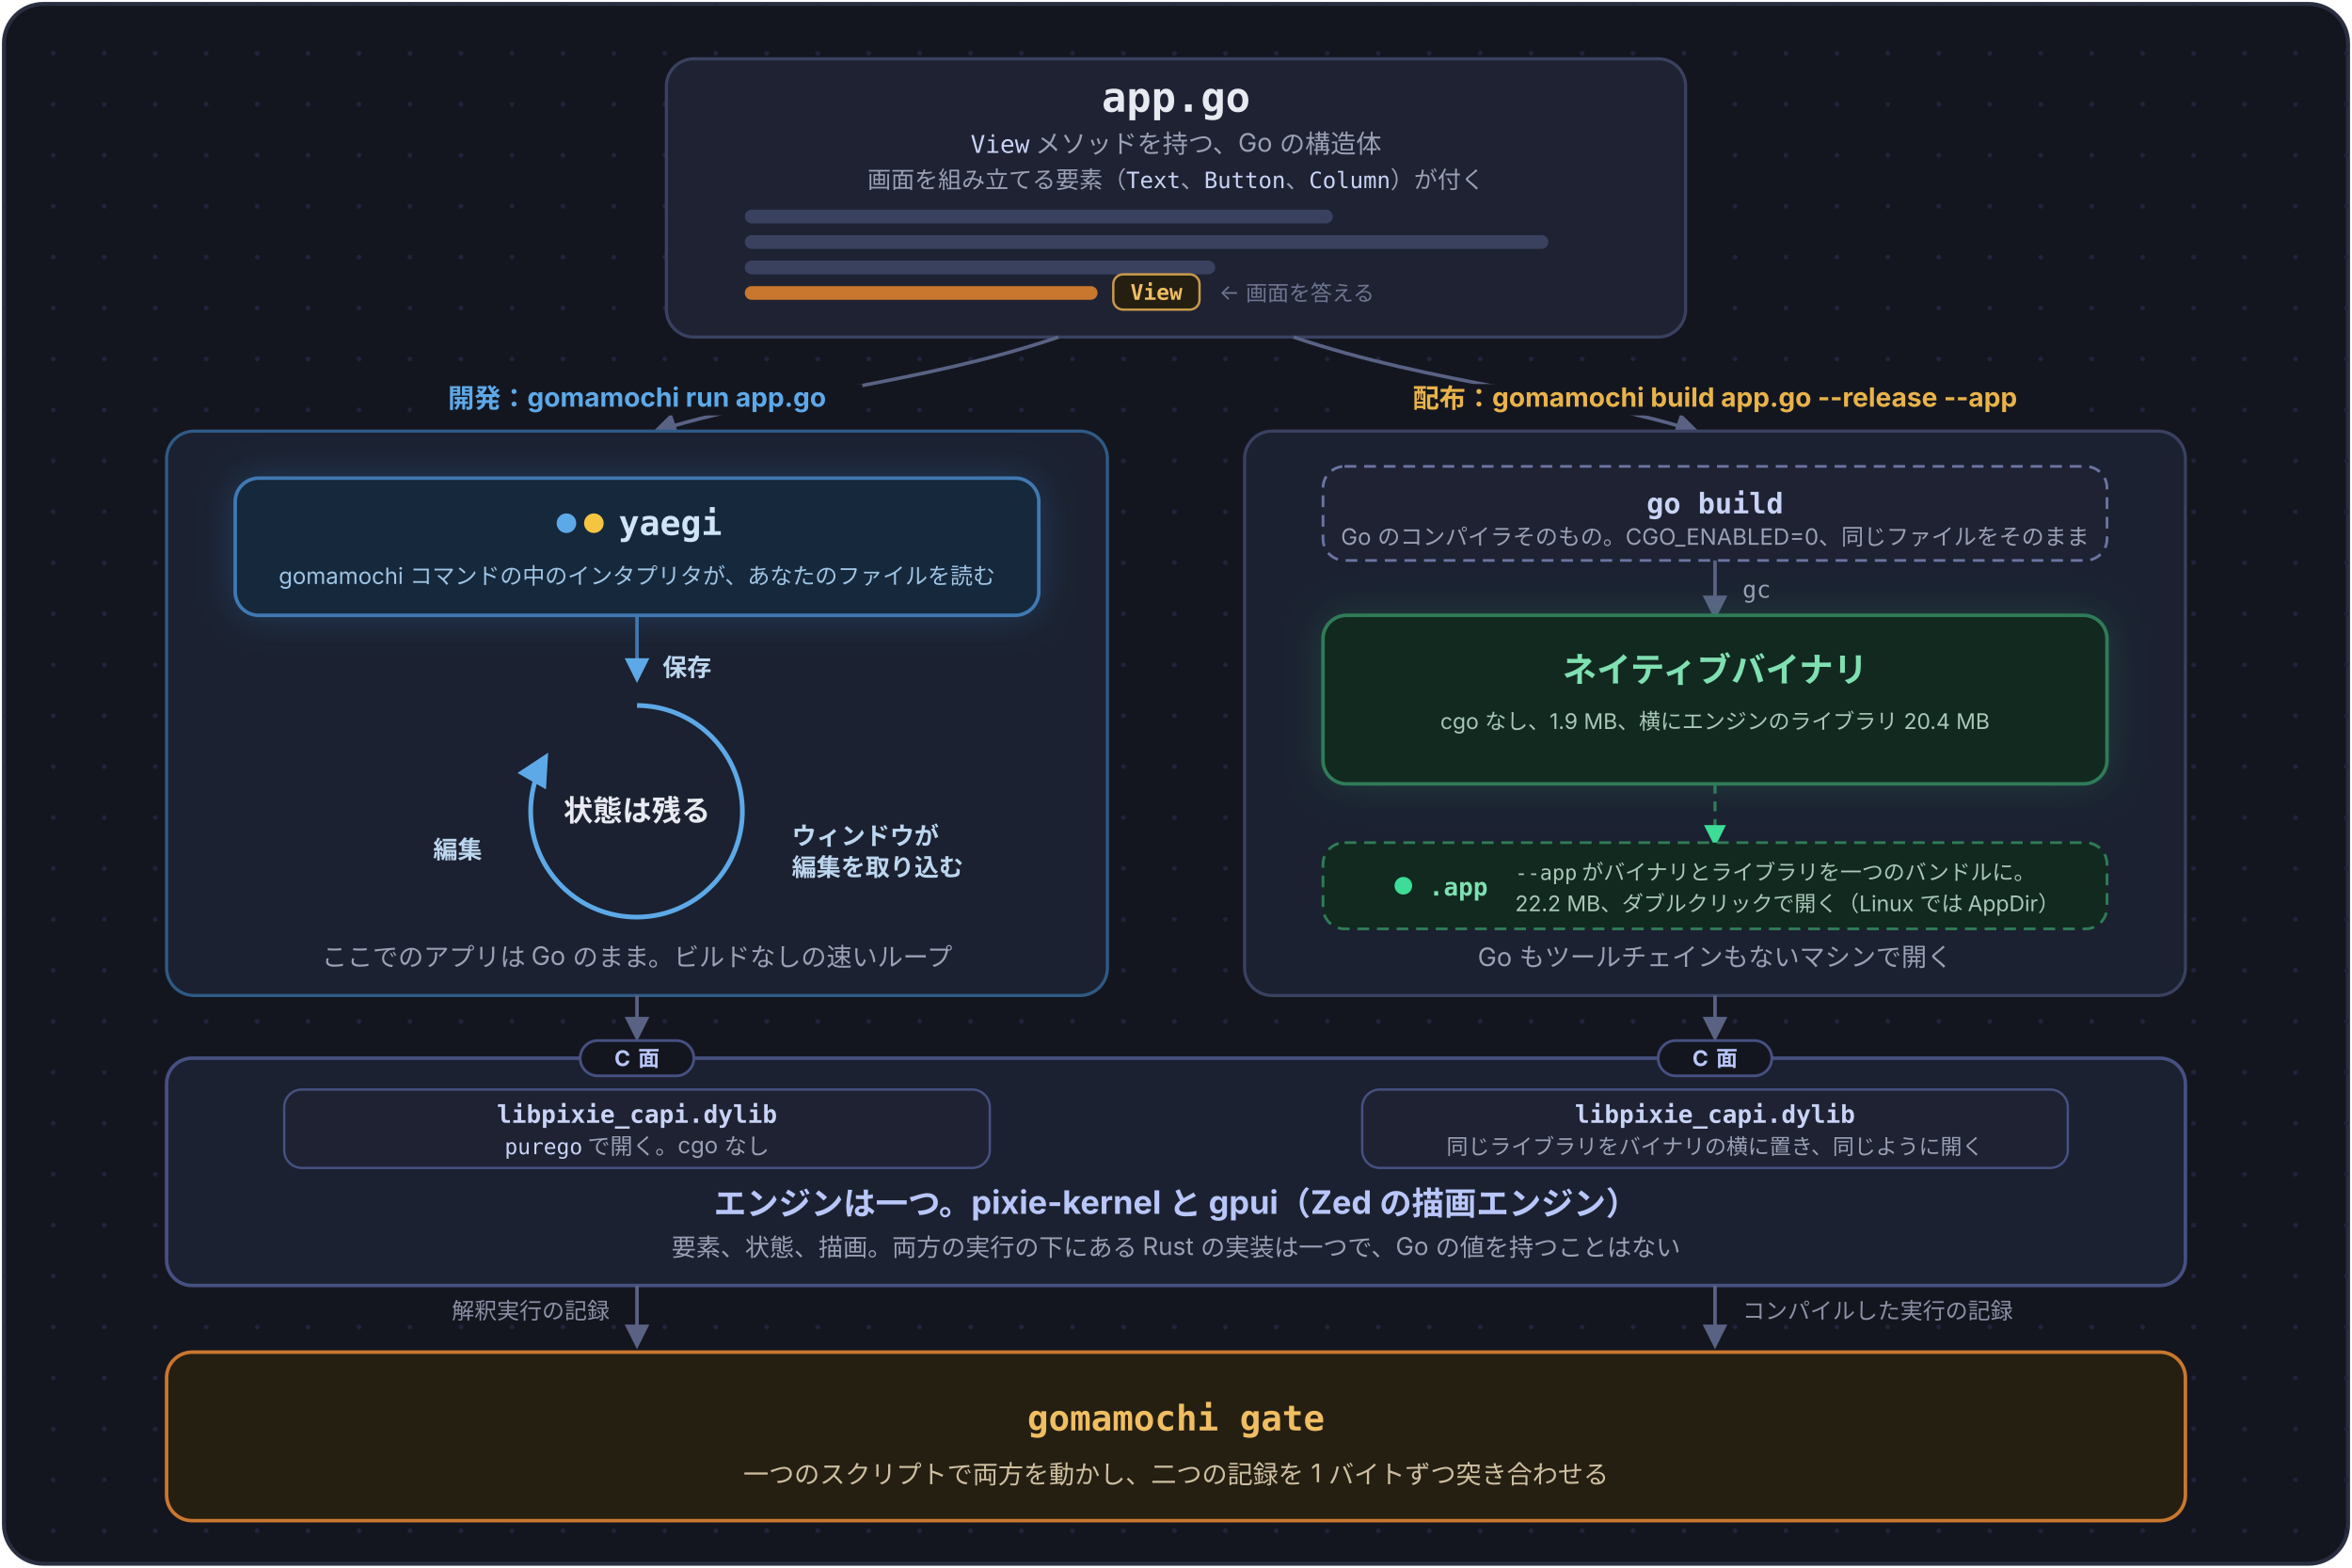
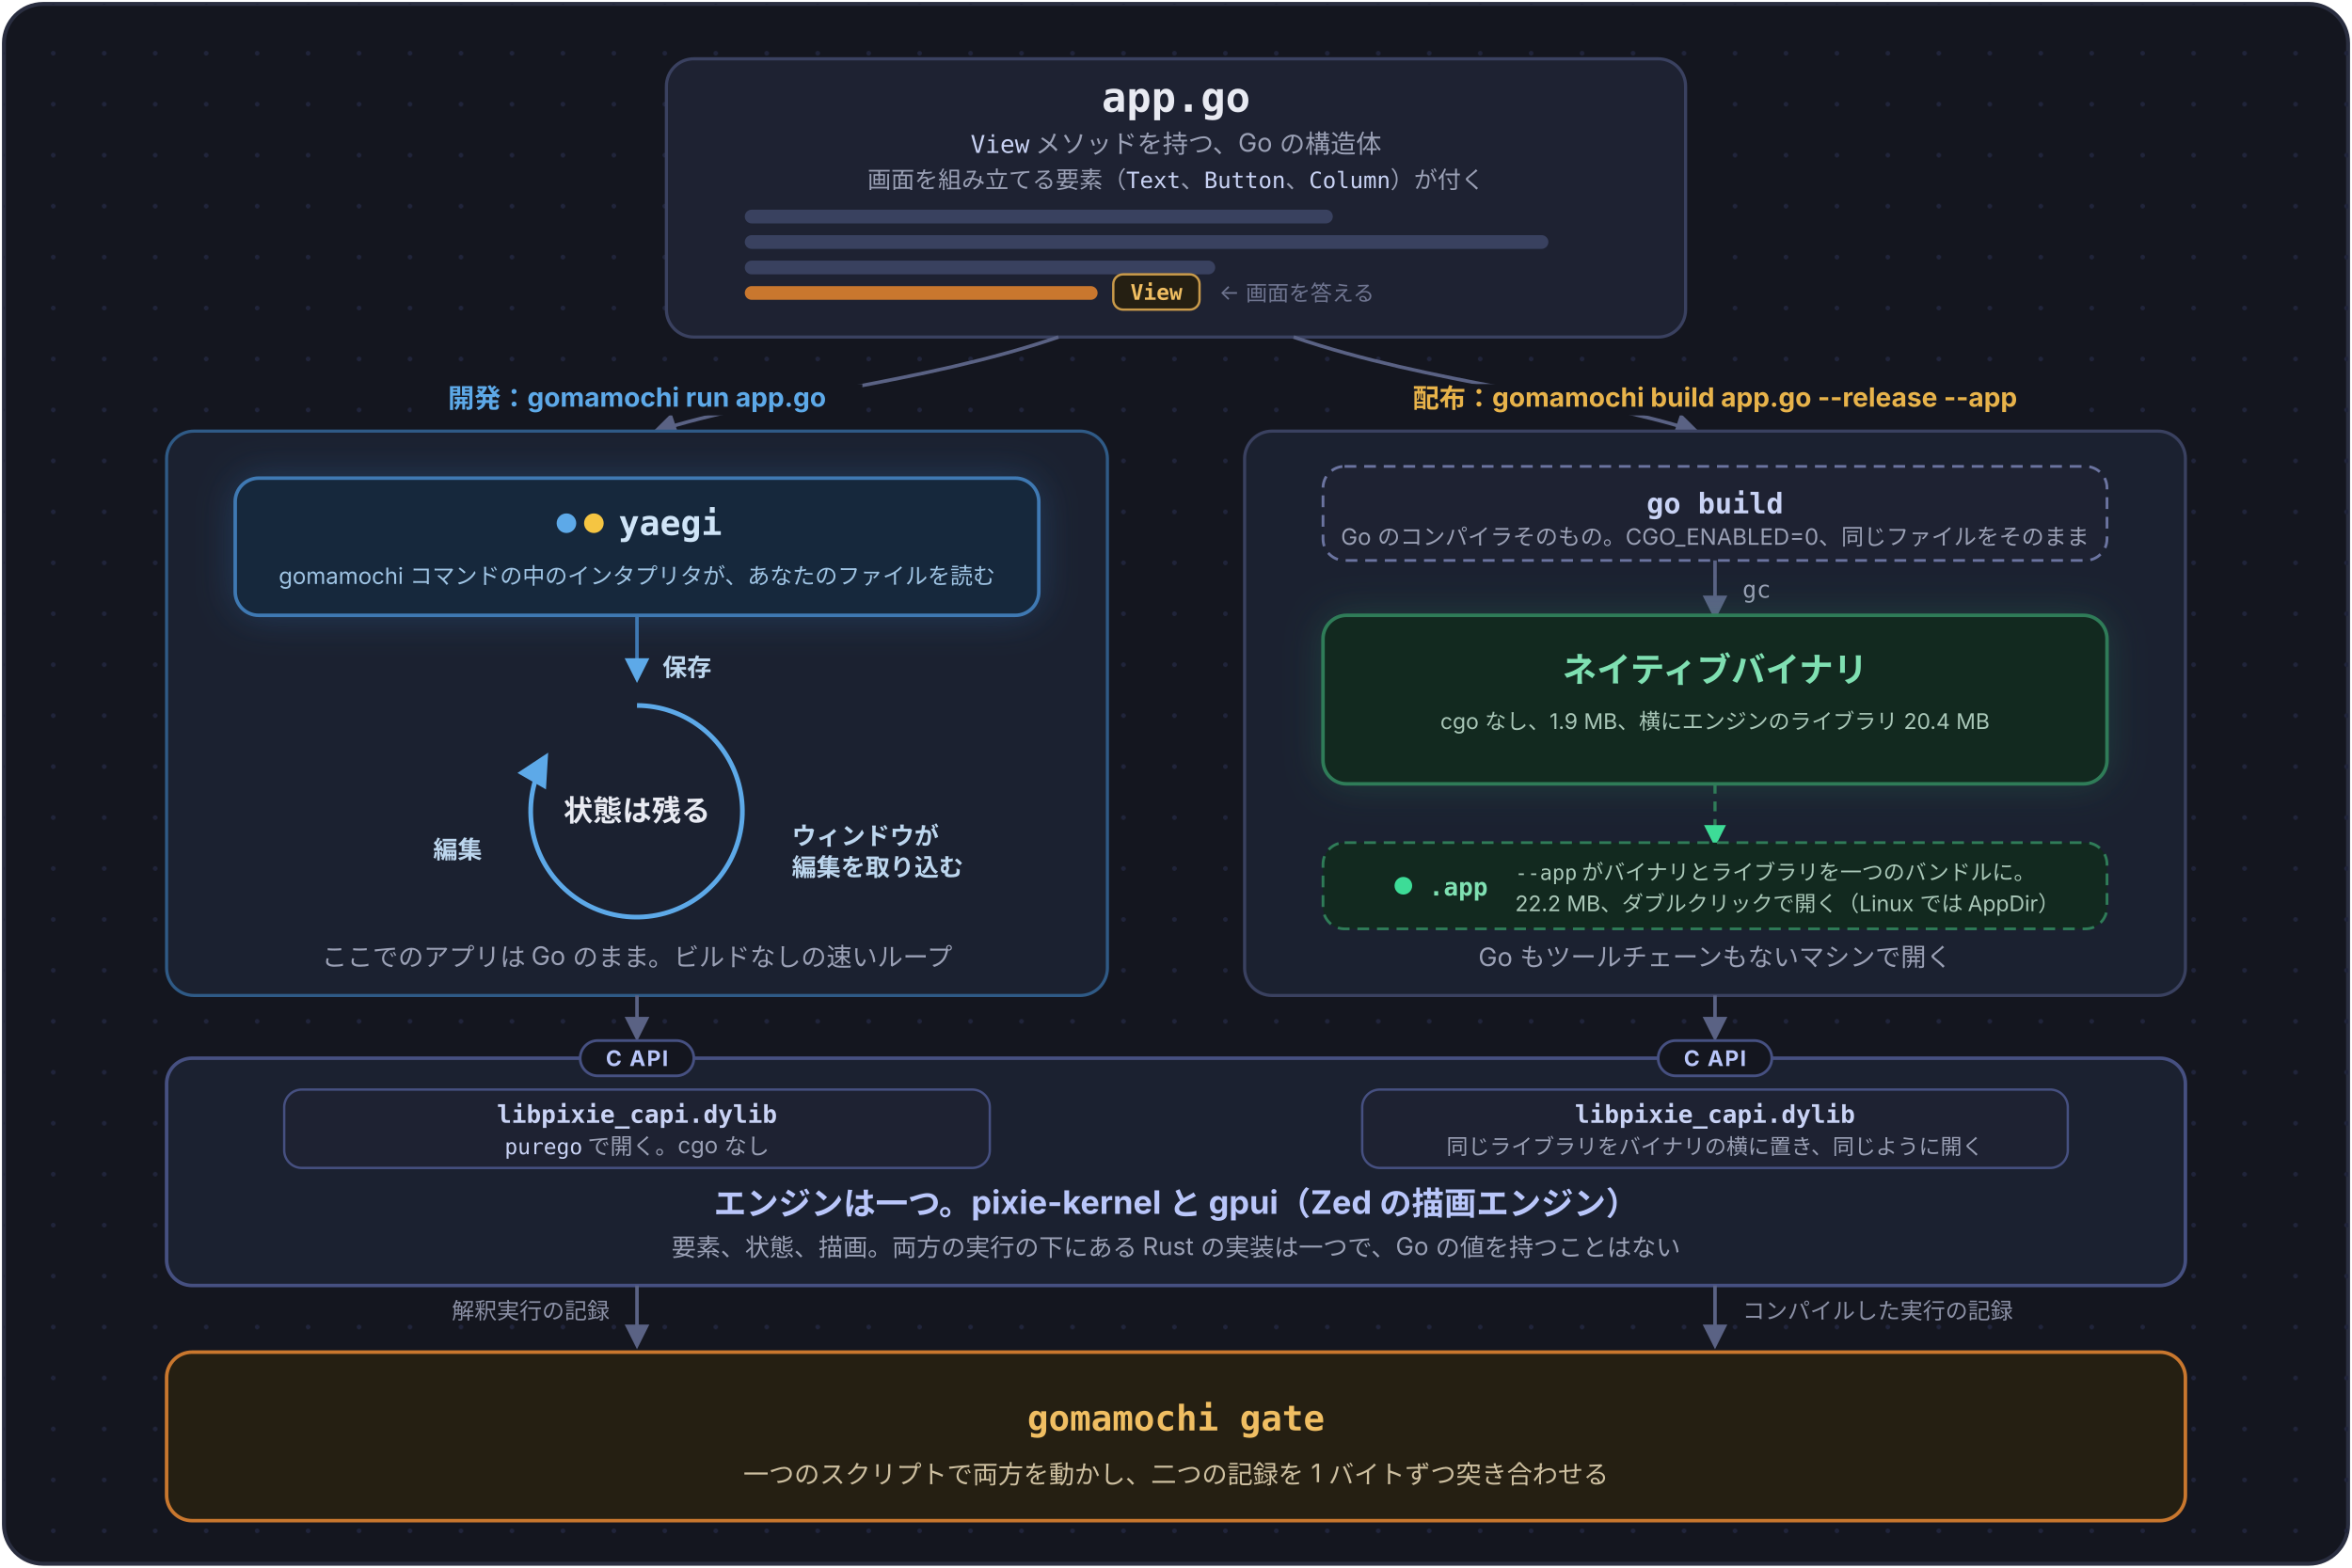
<svg xmlns="http://www.w3.org/2000/svg" viewBox="0 0 1200 800" font-family="'Hiragino Sans','Noto Sans JP',system-ui,-apple-system,sans-serif">
  <defs>
    <marker id="ar" viewBox="0 0 10 10" refX="8" refY="5" markerWidth="7" markerHeight="7" orient="auto-start-reverse">
      <path d="M0 0 L10 5 L0 10 z" fill="#5a6284" />
    </marker>
    <marker id="arB" viewBox="0 0 10 10" refX="8" refY="5" markerWidth="7" markerHeight="7" orient="auto-start-reverse">
      <path d="M0 0 L10 5 L0 10 z" fill="#5da9e8" />
    </marker>
    <marker id="arG" viewBox="0 0 10 10" refX="8" refY="5" markerWidth="7" markerHeight="7" orient="auto-start-reverse">
      <path d="M0 0 L10 5 L0 10 z" fill="#3ddc97" />
    </marker>
    <pattern id="dots" width="26" height="26" patternUnits="userSpaceOnUse">
      <circle cx="1.2" cy="1.2" r="1.2" fill="#20243a" />
    </pattern>
    <filter id="glow" x="-60%" y="-60%" width="220%" height="220%">
      <feGaussianBlur stdDeviation="10" />
    </filter>
  </defs>
  <rect x="2" y="2" width="1196" height="796" rx="20" fill="#14161f" stroke="#2a2e40" stroke-width="2" />
  <rect x="2" y="2" width="1196" height="796" rx="20" fill="url(#dots)" />
  <rect x="340" y="30" width="520" height="142" rx="14" fill="#1e2232" stroke="#3a4160" stroke-width="1.6" />
  <text x="600" y="57" text-anchor="middle" font-size="21" font-weight="700" fill="#e8eaf2" font-family="ui-monospace,'SF Mono',Menlo,monospace">app.go</text>
  <text x="600" y="78" text-anchor="middle" font-size="13" fill="#9aa0b5">
    <tspan font-family="ui-monospace,'SF Mono',Menlo,monospace" font-size="12.5" fill="#c9d3f5">View</tspan> メソッドを持つ、Go の構造体</text>
  <text x="600" y="96" text-anchor="middle" font-size="12" fill="#9aa0b5">画面を組み立てる要素（<tspan font-family="ui-monospace,'SF Mono',Menlo,monospace" font-size="11.5" fill="#c9d3f5">Text</tspan>、<tspan font-family="ui-monospace,'SF Mono',Menlo,monospace" font-size="11.5" fill="#c9d3f5">Button</tspan>、<tspan font-family="ui-monospace,'SF Mono',Menlo,monospace" font-size="11.5" fill="#c9d3f5">Column</tspan>）が付く</text>
  <rect x="380" y="107" width="300" height="7" rx="3.5" fill="#39415f" />
  <rect x="380" y="120" width="410" height="7" rx="3.5" fill="#39415f" />
  <rect x="380" y="133" width="240" height="7" rx="3.5" fill="#39415f" />
  <rect x="380" y="146" width="180" height="7" rx="3.5" fill="#c9772e" />
  <rect x="568" y="140" width="44" height="18" rx="5" fill="#251f12" stroke="#c99a4a" stroke-width="1.2" />
  <text x="590" y="153" text-anchor="middle" font-size="11" font-weight="700" fill="#f0be62" font-family="ui-monospace,'SF Mono',Menlo,monospace">View</text>
  <text x="622" y="153" font-size="11" fill="#6f7590">← 画面を答える</text>
  <path d="M540 172 C 470 196, 390 202, 335 220" fill="none" stroke="#5a6284" stroke-width="1.8" marker-end="url(#ar)" />
  <path d="M660 172 C 730 196, 810 202, 865 220" fill="none" stroke="#5a6284" stroke-width="1.8" marker-end="url(#ar)" />
  <rect x="210" y="196" width="230" height="16" fill="#14161f" />
  <text x="325" y="208" text-anchor="middle" font-size="13.5" fill="#5da9e8" font-weight="700">開発：gomamochi run app.go</text>
  <rect x="688" y="196" width="374" height="16" fill="#14161f" />
  <text x="875" y="208" text-anchor="middle" font-size="13.5" fill="#e8b34a" font-weight="700">配布：gomamochi build app.go --release --app</text>
  <rect x="85" y="220" width="480" height="288" rx="14" fill="#1b2130" stroke="#2f5a86" stroke-width="1.6" />
  <rect x="120" y="244" width="410" height="70" rx="12" fill="#2f6fae" opacity="0.35" filter="url(#glow)" />
  <rect x="120" y="244" width="410" height="70" rx="12" fill="#16283c" stroke="#3f79b3" stroke-width="1.8" />
  <circle cx="289" cy="267" r="5" fill="#5da9e8" />
  <circle cx="303" cy="267" r="5" fill="#f5c542" />
  <text x="342" y="273" text-anchor="middle" font-size="17.5" font-weight="700" fill="#cfe4f7" font-family="ui-monospace,'SF Mono',Menlo,monospace">yaegi</text>
  <text x="325" y="298" text-anchor="middle" font-size="11.5" fill="#9fc4e4">gomamochi コマンドの中のインタプリタが、あなたのファイルを読む</text>
  <path d="M325 314 L325 346" fill="none" stroke="#3f79b3" stroke-width="1.8" marker-end="url(#arB)" />
  <path d="M 325 360 A 54 54 0 1 1 278 387" fill="none" stroke="#5da9e8" stroke-width="2.4" marker-end="url(#arB)" />
  <text x="325" y="419" text-anchor="middle" font-size="15" font-weight="700" fill="#e8eaf2">状態は残る</text>
  <text x="338" y="345" text-anchor="start" font-size="12.5" font-weight="600" fill="#bcd6ee">保存</text>
  <text x="404" y="431" text-anchor="start" font-size="12.5" font-weight="600" fill="#bcd6ee">ウィンドウが</text>
  <text x="404" y="447" text-anchor="start" font-size="12.5" font-weight="600" fill="#bcd6ee">編集を取り込む</text>
  <text x="246" y="438" text-anchor="end" font-size="12.5" font-weight="600" fill="#bcd6ee">編集</text>
  <text x="325" y="493" text-anchor="middle" font-size="13" fill="#9aa0b5">ここでのアプリは Go のまま。ビルドなしの速いループ</text>
  <rect x="635" y="220" width="480" height="288" rx="14" fill="#1b2130" stroke="#3a4160" stroke-width="1.6" />
  <rect x="675" y="238" width="400" height="48" rx="11" fill="#1e2232" stroke="#6b74a0" stroke-width="1.4" stroke-dasharray="6 4" />
  <text x="875" y="262" text-anchor="middle" font-size="14.5" font-weight="600" fill="#c9d3f5" font-family="ui-monospace,'SF Mono',Menlo,monospace">go build</text>
  <text x="875" y="278" text-anchor="middle" font-size="11.5" fill="#9aa0b5">Go のコンパイラそのもの。CGO_ENABLED=0、同じファイルをそのまま</text>
  <path d="M875 286 L875 314" fill="none" stroke="#5a6284" stroke-width="1.8" marker-end="url(#ar)" />
  <text x="889" y="305" text-anchor="start" font-size="12" fill="#9aa0b5" font-family="ui-monospace,'SF Mono',Menlo,monospace">gc</text>
  <rect x="675" y="314" width="400" height="86" rx="12" fill="#2a8f63" opacity="0.28" filter="url(#glow)" />
  <rect x="675" y="314" width="400" height="86" rx="12" fill="#12291f" stroke="#2f7c58" stroke-width="1.8" />
  <text x="875" y="348" text-anchor="middle" font-size="17.5" font-weight="700" fill="#7fe0b2">ネイティブバイナリ</text>
  <text x="875" y="372" text-anchor="middle" font-size="11" fill="#a9c7b8">cgo なし、1.9 MB、横にエンジンのライブラリ 20.4 MB</text>
  <path d="M875 400 L875 430" fill="none" stroke="#2f7c58" stroke-width="1.6" stroke-dasharray="5 4" marker-end="url(#arG)" />
  <rect x="675" y="430" width="400" height="44" rx="11" fill="#12291f" stroke="#2f7c58" stroke-width="1.4" stroke-dasharray="6 4" />
  <circle cx="716" cy="452" r="4.5" fill="#3ddc97" />
  <text x="729" y="457" text-anchor="start" font-size="12.5" font-weight="700" fill="#7fe0b2" font-family="ui-monospace,'SF Mono',Menlo,monospace">.app</text>
  <text x="773" y="449" text-anchor="start" font-size="11" fill="#a9c7b8">
    <tspan font-family="ui-monospace,'SF Mono',Menlo,monospace" font-size="10.5">--app</tspan> がバイナリとライブラリを一つのバンドルに。</text>
  <text x="773" y="465" text-anchor="start" font-size="11" fill="#a9c7b8">22.2 MB、ダブルクリックで開く（Linux では AppDir）</text>
-   <text x="875" y="493" text-anchor="middle" font-size="13" fill="#9aa0b5">Go もツールチェインもないマシンで開く</text>
+   <text x="875" y="493" text-anchor="middle" font-size="13" fill="#9aa0b5">Go もツールチェーンもないマシンで開く</text>
  <path d="M325 508 L325 529" fill="none" stroke="#5a6284" stroke-width="1.8" marker-end="url(#ar)" />
  <path d="M875 508 L875 529" fill="none" stroke="#5a6284" stroke-width="1.8" marker-end="url(#ar)" />
  <rect x="85" y="540" width="1030" height="116" rx="13" fill="#1b2130" stroke="#465081" stroke-width="1.8" />
  <rect x="296" y="531" width="58" height="18" rx="9" fill="#14161f" stroke="#465081" stroke-width="1.4" />
-   <text x="325" y="544" text-anchor="middle" font-size="11" font-weight="700" fill="#b9c6fa" letter-spacing="0.06em">C 面</text>
+   <text x="325" y="544" text-anchor="middle" font-size="11" font-weight="700" fill="#b9c6fa" letter-spacing="0.06em">C API</text>
  <rect x="846" y="531" width="58" height="18" rx="9" fill="#14161f" stroke="#465081" stroke-width="1.4" />
-   <text x="875" y="544" text-anchor="middle" font-size="11" font-weight="700" fill="#b9c6fa" letter-spacing="0.06em">C 面</text>
+   <text x="875" y="544" text-anchor="middle" font-size="11" font-weight="700" fill="#b9c6fa" letter-spacing="0.06em">C API</text>
  <rect x="145" y="556" width="360" height="40" rx="9" fill="#1e2232" stroke="#465081" stroke-width="1.2" />
  <text x="325" y="573" text-anchor="middle" font-size="12.5" font-weight="600" fill="#c9d3f5" font-family="ui-monospace,'SF Mono',Menlo,monospace">libpixie_capi.dylib</text>
  <text x="325" y="589" text-anchor="middle" font-size="11.5" fill="#9aa0b5">
    <tspan font-family="ui-monospace,'SF Mono',Menlo,monospace" font-size="11" fill="#c9d3f5">purego</tspan> で開く。cgo なし</text>
  <rect x="695" y="556" width="360" height="40" rx="9" fill="#1e2232" stroke="#465081" stroke-width="1.2" />
  <text x="875" y="573" text-anchor="middle" font-size="12.5" font-weight="600" fill="#c9d3f5" font-family="ui-monospace,'SF Mono',Menlo,monospace">libpixie_capi.dylib</text>
  <text x="875" y="589" text-anchor="middle" font-size="11" fill="#9aa0b5">同じライブラリをバイナリの横に置き、同じように開く</text>
  <text x="600" y="620" text-anchor="middle" font-size="16.5" font-weight="700" fill="#b9c6fa">エンジンは一つ。pixie-kernel と gpui（Zed の描画エンジン）</text>
  <text x="600" y="641" text-anchor="middle" font-size="12.5" fill="#9aa0b5">要素、状態、描画。両方の実行の下にある Rust の実装は一つで、Go の値を持つことはない</text>
  <path d="M325 656 L325 686" fill="none" stroke="#5a6284" stroke-width="1.8" marker-end="url(#ar)" />
  <path d="M875 656 L875 686" fill="none" stroke="#5a6284" stroke-width="1.8" marker-end="url(#ar)" />
  <text x="311" y="673" text-anchor="end" font-size="11.5" fill="#8b90a5">解釈実行の記録</text>
  <text x="889" y="673" text-anchor="start" font-size="11.5" fill="#8b90a5">コンパイルした実行の記録</text>
  <rect x="85" y="690" width="1030" height="86" rx="13" fill="#251f12" stroke="#c9772e" stroke-width="1.8" />
  <text x="600" y="730" text-anchor="middle" font-size="18" font-weight="800" fill="#f0be62" font-family="ui-monospace,'SF Mono',Menlo,monospace">gomamochi gate</text>
  <text x="600" y="757" text-anchor="middle" font-size="13" fill="#cdbfa0">一つのスクリプトで両方を動かし、二つの記録を 1 バイトずつ突き合わせる</text>
</svg>
